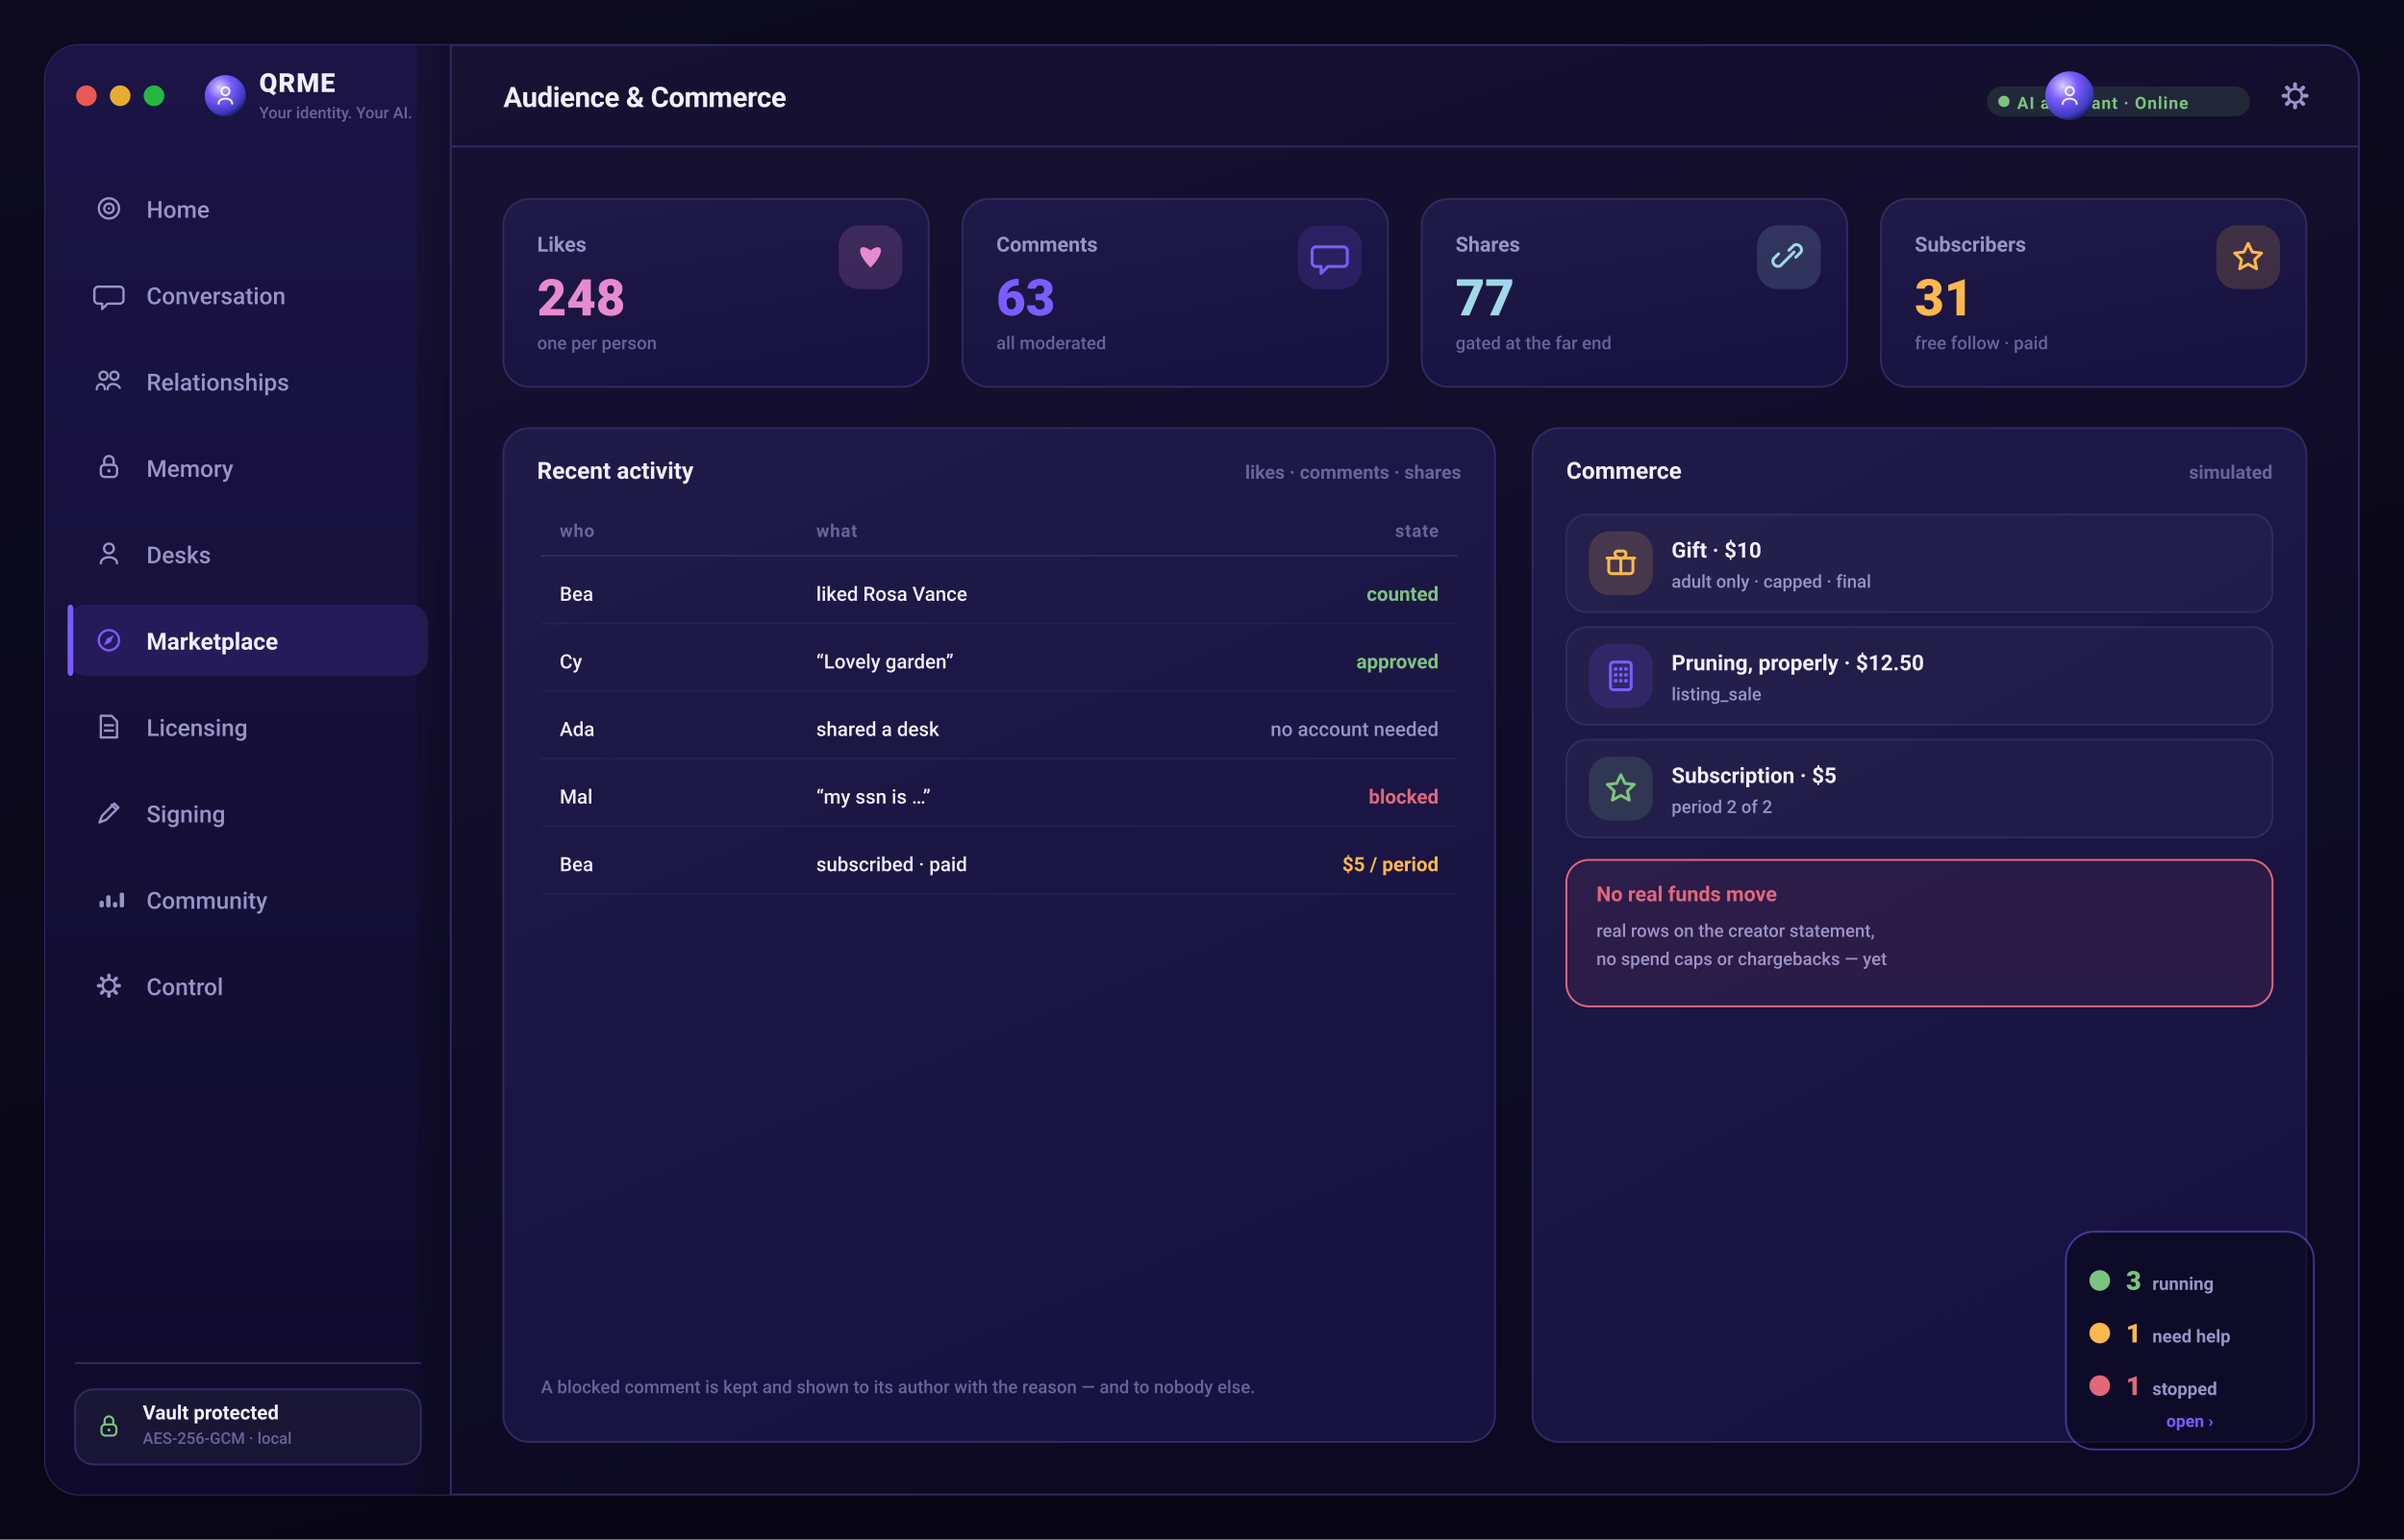
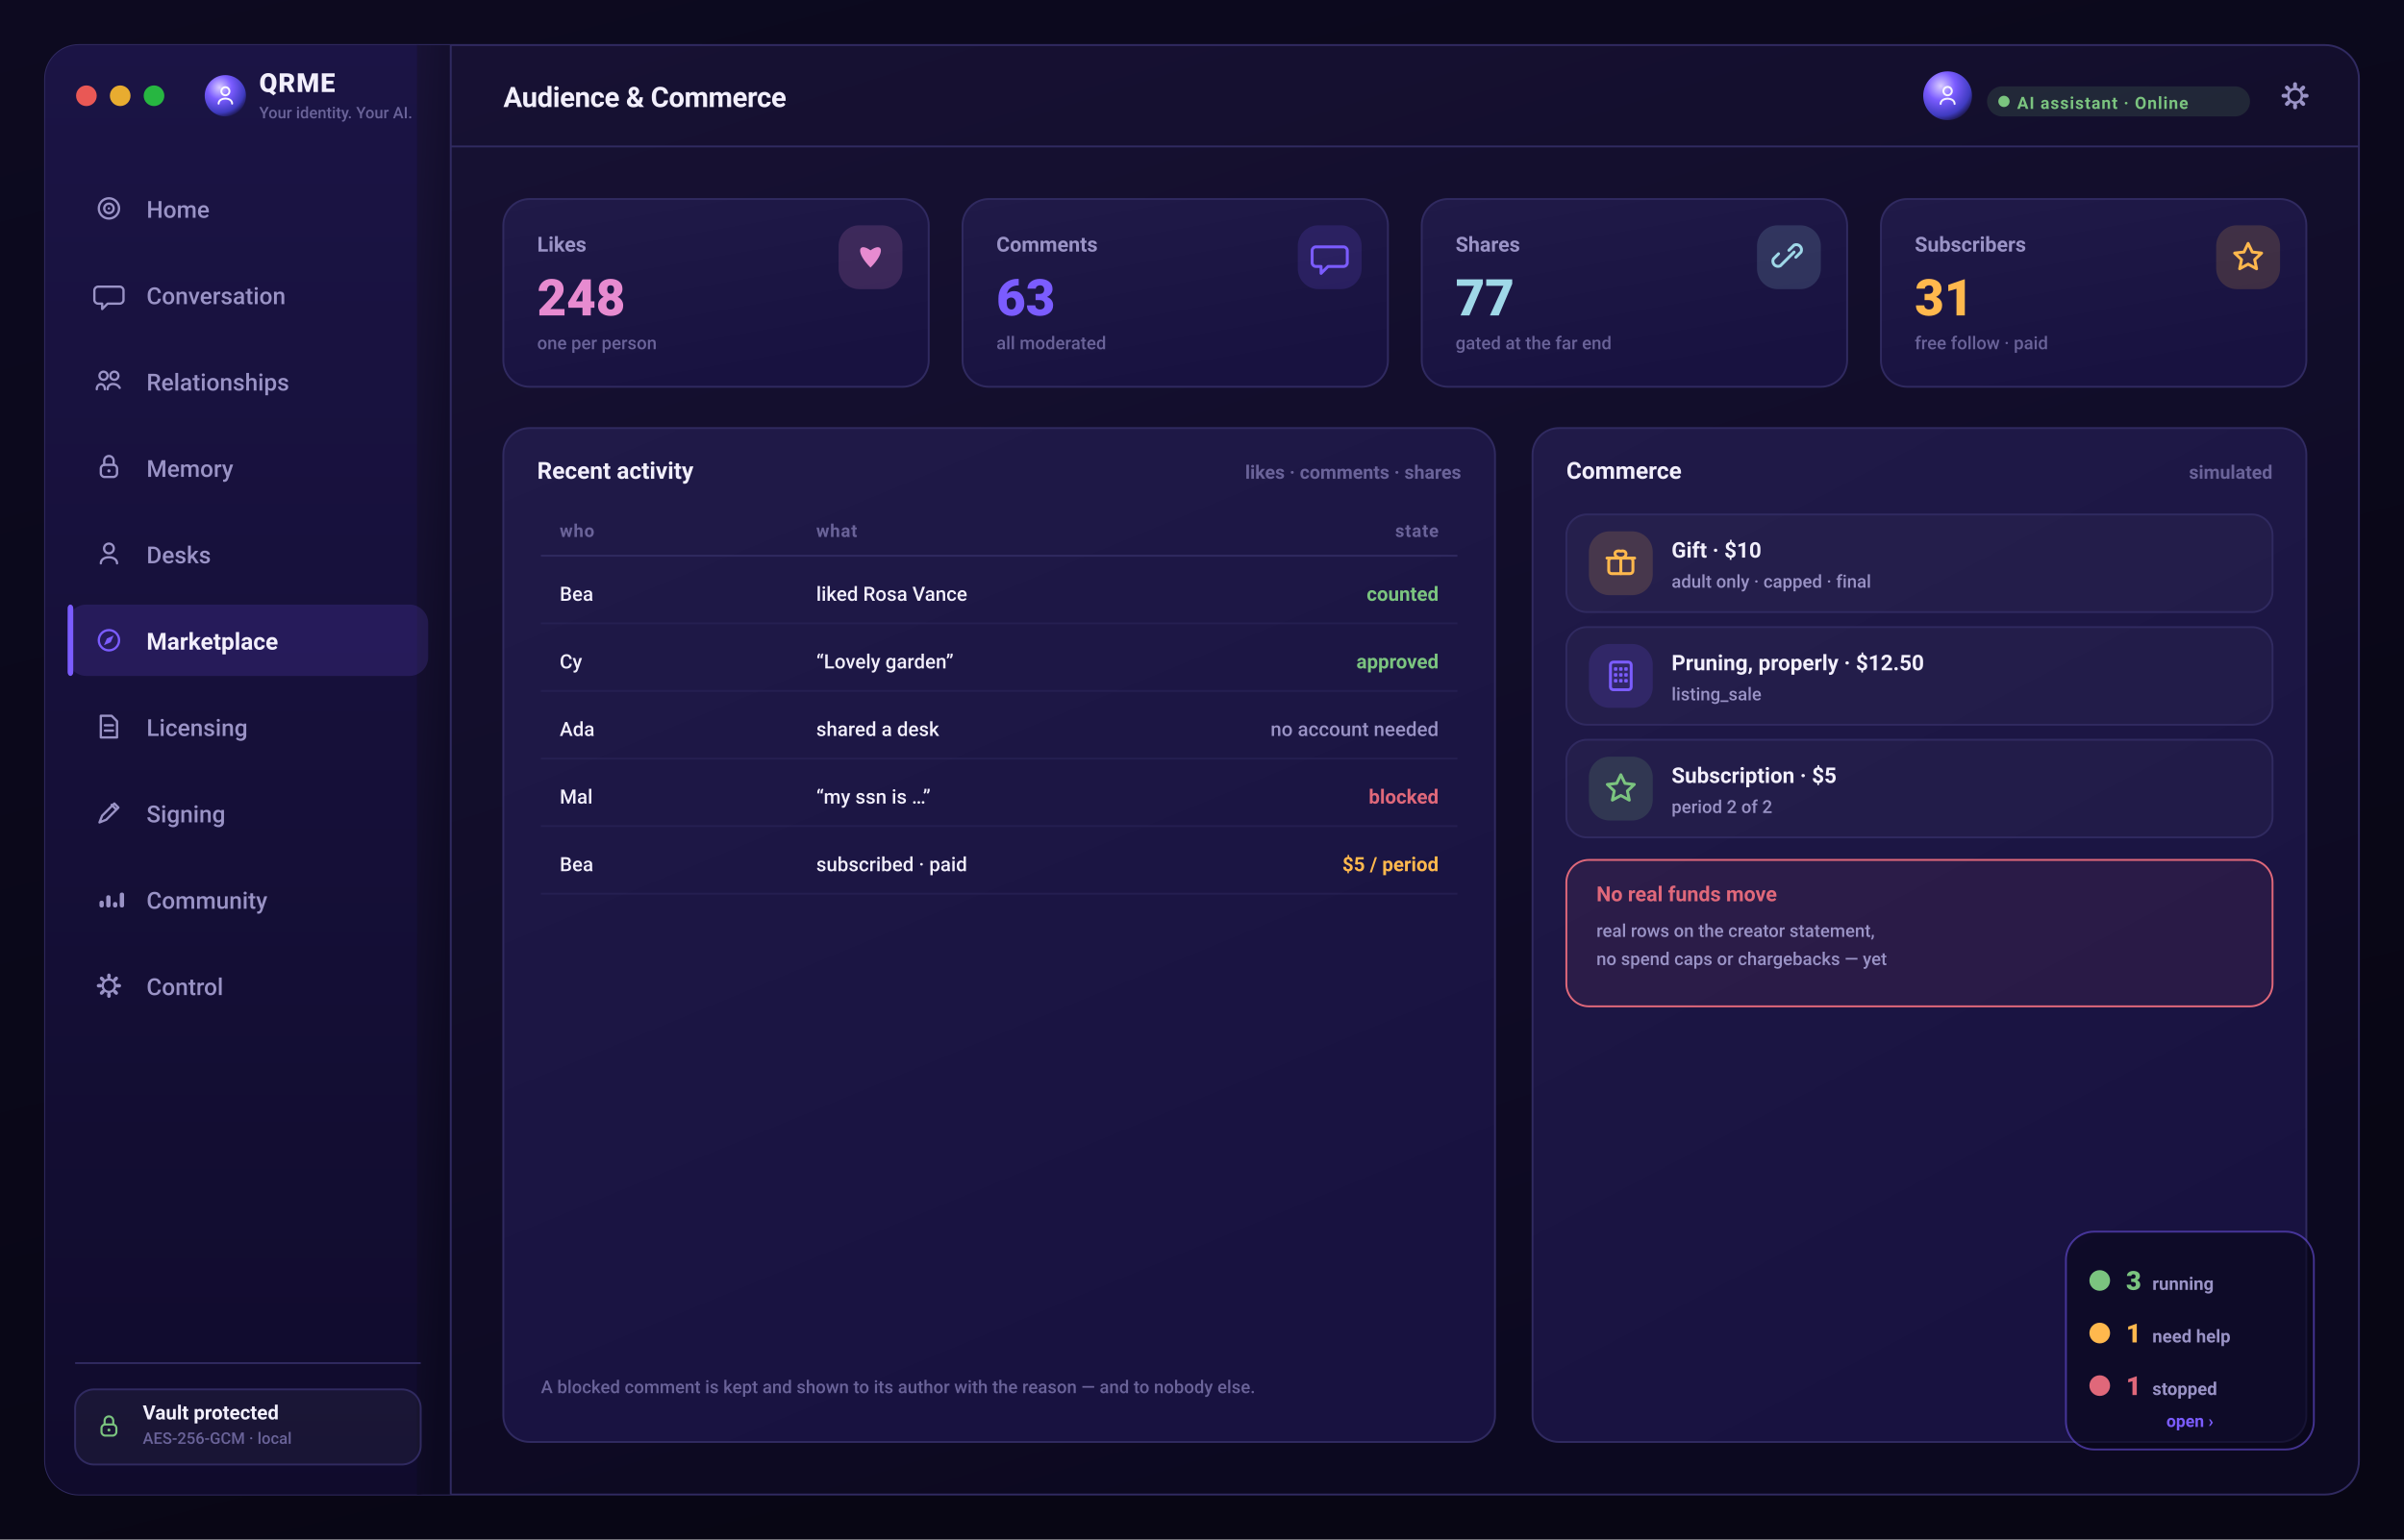
<svg xmlns="http://www.w3.org/2000/svg" width="1280" height="820" viewBox="0 0 1280 820" role="img" aria-label="QRME — Audience &amp; Commerce">
  <defs>
    <linearGradient id="gPage" x1="0" y1="0" x2="0.4" y2="1">
      <stop offset="0" stop-color="#0d0a20" />
      <stop offset="1" stop-color="#080614" />
    </linearGradient>
    <linearGradient id="gScr" x1="0" y1="0" x2="0.5" y2="1">
      <stop offset="0" stop-color="#181235" />
      <stop offset="1" stop-color="#0c0920" />
    </linearGradient>
    <linearGradient id="gSide" x1="0" y1="0" x2="0" y2="1">
      <stop offset="0" stop-color="#1b1445" />
      <stop offset="1" stop-color="#100b2c" />
    </linearGradient>
    <linearGradient id="gCard" x1="0" y1="0" x2="0.4" y2="1">
      <stop offset="0" stop-color="#201a48" />
      <stop offset="1" stop-color="#181240" />
    </linearGradient>
    <linearGradient id="gBrand" x1="0" y1="0" x2="1" y2="0">
      <stop offset="0" stop-color="#7b5cff" />
      <stop offset="1" stop-color="#9d7bff" />
    </linearGradient>
    <linearGradient id="gAmber" x1="0" y1="0" x2="1" y2="0">
      <stop offset="0" stop-color="#ffb84d" />
      <stop offset="1" stop-color="#ffd27a" />
    </linearGradient>
    <radialGradient id="orb" cx="36%" cy="30%" r="78%">
      <stop offset="0" stop-color="#d9ccff" />
      <stop offset="38%" stop-color="#7b5cff" />
      <stop offset="78%" stop-color="#3f3bc0" />
      <stop offset="100%" stop-color="#140f34" />
    </radialGradient>
  </defs>
  <rect x="0.0" y="0.0" width="1280.0" height="820.0" rx="0" fill="url(#gPage)" />
  <rect x="24" y="24" width="1232" height="772" rx="18" fill="url(#gScr)" stroke="#302a60" stroke-width="1" />
  <rect x="24.0" y="24.0" width="216.0" height="772.0" rx="18" fill="url(#gSide)" />
  <rect x="222.0" y="24.0" width="18.0" height="772.0" rx="0" fill="url(#gScr)" />
  <line x1="240" y1="24" x2="240" y2="796" stroke="#302a60" stroke-width="1" />
  <line x1="240" y1="78" x2="1256" y2="78" stroke="#302a60" stroke-width="1" />
  <circle cx="46" cy="51" r="5.5" fill="#ff5f57" opacity="0.9" />
  <circle cx="64" cy="51" r="5.5" fill="#febc2e" opacity="0.9" />
  <circle cx="82" cy="51" r="5.5" fill="#28c840" opacity="0.9" />
  <circle cx="120" cy="51" r="11" fill="url(#orb)" />
  <circle cx="120" cy="48.6" r="2.16" fill="none" stroke="rgba(255,255,255,0.95)" stroke-width="1.02" stroke-linecap="round" stroke-linejoin="round" />
  <path d="M116.4 55.2 c0 -3.6 7.2 -3.6 7.2 0" fill="none" stroke="rgba(255,255,255,0.95)" stroke-width="1.02" stroke-linecap="round" stroke-linejoin="round" />
  <text x="138.0" y="49.0" font-family="-apple-system,BlinkMacSystemFont,'SF Pro Display','SF Pro Text','Segoe UI',Roboto,system-ui,sans-serif" font-size="14" font-weight="800" fill="#f2effc" text-anchor="start" letter-spacing="0.5">QRME</text>
  <text x="138.0" y="63.0" font-family="-apple-system,BlinkMacSystemFont,'SF Pro Display','SF Pro Text','Segoe UI',Roboto,system-ui,sans-serif" font-size="8.5" font-weight="500" fill="#6a6399" text-anchor="start">Your identity. Your AI.</text>
  <text x="268.0" y="57.0" font-family="-apple-system,BlinkMacSystemFont,'SF Pro Display','SF Pro Text','Segoe UI',Roboto,system-ui,sans-serif" font-size="15" font-weight="700" fill="#f2effc" text-anchor="start" letter-spacing="-0.2">Audience &amp; Commerce</text>
  <rect x="1220.96" y="43.8" width="2.08" height="3.2" rx="1" transform="rotate(0 1222 51)" fill="#9a93c6" />
  <rect x="1220.96" y="43.8" width="2.08" height="3.2" rx="1" transform="rotate(45 1222 51)" fill="#9a93c6" />
  <rect x="1220.96" y="43.8" width="2.08" height="3.2" rx="1" transform="rotate(90 1222 51)" fill="#9a93c6" />
  <rect x="1220.96" y="43.8" width="2.08" height="3.2" rx="1" transform="rotate(135 1222 51)" fill="#9a93c6" />
  <rect x="1220.96" y="43.8" width="2.08" height="3.2" rx="1" transform="rotate(180 1222 51)" fill="#9a93c6" />
  <rect x="1220.96" y="43.8" width="2.08" height="3.2" rx="1" transform="rotate(225 1222 51)" fill="#9a93c6" />
  <rect x="1220.96" y="43.8" width="2.08" height="3.2" rx="1" transform="rotate(270 1222 51)" fill="#9a93c6" />
  <rect x="1220.96" y="43.8" width="2.08" height="3.2" rx="1" transform="rotate(315 1222 51)" fill="#9a93c6" />
  <circle cx="1222" cy="51" r="3.68" fill="none" stroke="#9a93c6" stroke-width="1.36" stroke-linecap="round" stroke-linejoin="round" />
  <rect x="1058.0" y="46.0" width="140.0" height="16.0" rx="8" fill="rgba(123,196,127,0.14)" />
  <circle cx="1067.0" cy="54" r="3" fill="#7bc47f" />
  <text x="1074.0" y="58.0" font-family="-apple-system,BlinkMacSystemFont,'SF Pro Display','SF Pro Text','Segoe UI',Roboto,system-ui,sans-serif" font-size="9" font-weight="700" fill="#7bc47f" text-anchor="start" letter-spacing="0.5">AI assistant · Online</text>
-   <circle cx="1102" cy="51" r="13" fill="url(#orb)" />
-   <circle cx="1102" cy="48.52" r="2.232" fill="none" stroke="rgba(255,255,255,0.9)" stroke-width="1.05" stroke-linecap="round" stroke-linejoin="round" />
-   <path d="M1098.28 55.34 c0 -3.72 7.44 -3.72 7.44 0" fill="none" stroke="rgba(255,255,255,0.9)" stroke-width="1.05" stroke-linecap="round" stroke-linejoin="round" />
+   <circle cx="1037.0" cy="51" r="13" fill="url(#orb)" />
+   <circle cx="1037.0" cy="48.52" r="2.232" fill="none" stroke="rgba(255,255,255,0.9)" stroke-width="1.05" stroke-linecap="round" stroke-linejoin="round" />
+   <path d="M1033.28 55.34 c0 -3.72 7.44 -3.72 7.44 0" fill="none" stroke="rgba(255,255,255,0.9)" stroke-width="1.05" stroke-linecap="round" stroke-linejoin="round" />
  <circle cx="58" cy="111" r="5.4" fill="none" stroke="#9a93c6" stroke-width="1.22" stroke-linecap="round" stroke-linejoin="round" />
  <circle cx="58" cy="111" r="2.52" fill="none" stroke="#9a93c6" stroke-width="1.22" stroke-linecap="round" stroke-linejoin="round" />
  <circle cx="58" cy="111" r="0.648" fill="#9a93c6" />
  <text x="78.0" y="116.0" font-family="-apple-system,BlinkMacSystemFont,'SF Pro Display','SF Pro Text','Segoe UI',Roboto,system-ui,sans-serif" font-size="12.5" font-weight="500" fill="#9a93c6" text-anchor="start">Home</text>
  <path d="M52.24 152.68 h11.52 a2 2 0 0 1 2 2 v5.04 a2 2 0 0 1 -2 2 h-6.48 l-2.88 2.88 v-2.88 h-2.16 a2 2 0 0 1 -2 -2 v-5.04 a2 2 0 0 1 2 -2 Z" fill="none" stroke="#9a93c6" stroke-width="1.22" stroke-linecap="round" stroke-linejoin="round" />
  <text x="78.0" y="162.0" font-family="-apple-system,BlinkMacSystemFont,'SF Pro Display','SF Pro Text','Segoe UI',Roboto,system-ui,sans-serif" font-size="12.5" font-weight="500" fill="#9a93c6" text-anchor="start">Conversation</text>
  <circle cx="55.12" cy="200.12" r="2.16" fill="none" stroke="#9a93c6" stroke-width="1.22" stroke-linecap="round" stroke-linejoin="round" />
  <circle cx="60.88" cy="200.12" r="2.16" fill="none" stroke="#9a93c6" stroke-width="1.22" stroke-linecap="round" stroke-linejoin="round" />
  <path d="M51.52 207.32 c0 -3.6 4.32 -3.6 4.32 0 M57.28 207.32 c0 -3.6 5.04 -3.6 6.48 -0.72" fill="none" stroke="#9a93c6" stroke-width="1.22" stroke-linecap="round" stroke-linejoin="round" />
  <text x="78.0" y="208.0" font-family="-apple-system,BlinkMacSystemFont,'SF Pro Display','SF Pro Text','Segoe UI',Roboto,system-ui,sans-serif" font-size="12.5" font-weight="500" fill="#9a93c6" text-anchor="start">Relationships</text>
  <rect x="53.68" y="247.56" width="8.64" height="6.48" rx="2" fill="none" stroke="#9a93c6" stroke-width="1.22" stroke-linecap="round" stroke-linejoin="round" />
  <path d="M55.48 247.56 v-2.16 a2.52 2.52 0 0 1 5.04 0 v2.16" fill="none" stroke="#9a93c6" stroke-width="1.22" stroke-linecap="round" stroke-linejoin="round" />
  <circle cx="58" cy="250.8" r="0.864" fill="#9a93c6" />
  <text x="78.0" y="254.0" font-family="-apple-system,BlinkMacSystemFont,'SF Pro Display','SF Pro Text','Segoe UI',Roboto,system-ui,sans-serif" font-size="12.5" font-weight="500" fill="#9a93c6" text-anchor="start">Memory</text>
  <circle cx="58" cy="292.12" r="2.592" fill="none" stroke="#9a93c6" stroke-width="1.22" stroke-linecap="round" stroke-linejoin="round" />
  <path d="M53.68 300.04 c0 -4.32 8.64 -4.32 8.64 0" fill="none" stroke="#9a93c6" stroke-width="1.22" stroke-linecap="round" stroke-linejoin="round" />
  <text x="78.0" y="300.0" font-family="-apple-system,BlinkMacSystemFont,'SF Pro Display','SF Pro Text','Segoe UI',Roboto,system-ui,sans-serif" font-size="12.5" font-weight="500" fill="#9a93c6" text-anchor="start">Desks</text>
  <rect x="36.0" y="322.0" width="192.0" height="38.0" rx="10" fill="rgba(123,92,255,0.16)" />
  <rect x="36.0" y="322.0" width="3.0" height="38.0" rx="2" fill="#7b5cff" />
  <circle cx="58" cy="341" r="5.4" fill="none" stroke="#7b5cff" stroke-width="1.22" stroke-linecap="round" stroke-linejoin="round" />
  <path d="M60.52 338.48 l-1.584 3.6 -3.6 1.584 1.584 -3.6 Z" fill="#7b5cff" />
  <text x="78.0" y="346.0" font-family="-apple-system,BlinkMacSystemFont,'SF Pro Display','SF Pro Text','Segoe UI',Roboto,system-ui,sans-serif" font-size="12.5" font-weight="650" fill="#f2effc" text-anchor="start">Marketplace</text>
  <path d="M53.68 381.24 h5.76 l2.88 2.88 v8.64 h-8.64 Z" fill="none" stroke="#9a93c6" stroke-width="1.22" stroke-linecap="round" stroke-linejoin="round" />
  <path d="M55.84 386.28 h4.32 M55.84 389.16 h4.32" fill="none" stroke="#9a93c6" stroke-width="1.22" stroke-linecap="round" stroke-linejoin="round" />
  <text x="78.0" y="392.0" font-family="-apple-system,BlinkMacSystemFont,'SF Pro Display','SF Pro Text','Segoe UI',Roboto,system-ui,sans-serif" font-size="12.5" font-weight="500" fill="#9a93c6" text-anchor="start">Licensing</text>
  <path d="M52.96 438.04 l1.44 -3.6 6.48 -6.48 2.16 2.16 -6.48 6.48 -3.6 1.44 Z" fill="none" stroke="#9a93c6" stroke-width="1.22" stroke-linecap="round" stroke-linejoin="round" />
  <path d="M59.44 428.68 l2.16 2.16" fill="none" stroke="#9a93c6" stroke-width="1.22" stroke-linecap="round" stroke-linejoin="round" />
  <text x="78.0" y="438.0" font-family="-apple-system,BlinkMacSystemFont,'SF Pro Display','SF Pro Text','Segoe UI',Roboto,system-ui,sans-serif" font-size="12.5" font-weight="500" fill="#9a93c6" text-anchor="start">Signing</text>
  <rect x="52.96" y="479.72" width="2.304" height="3.6" rx="1" fill="#9a93c6" />
  <rect x="56.56" y="476.84" width="2.304" height="6.48" rx="1" fill="#9a93c6" />
  <rect x="60.16" y="480.44" width="2.304" height="2.88" rx="1" fill="#9a93c6" />
  <rect x="63.76" y="475.4" width="2.304" height="7.92" rx="1" fill="#9a93c6" />
  <text x="78.0" y="484.0" font-family="-apple-system,BlinkMacSystemFont,'SF Pro Display','SF Pro Text','Segoe UI',Roboto,system-ui,sans-serif" font-size="12.5" font-weight="500" fill="#9a93c6" text-anchor="start">Community</text>
  <rect x="57.064" y="518.52" width="1.872" height="2.88" rx="1" transform="rotate(0 58 525)" fill="#9a93c6" />
  <rect x="57.064" y="518.52" width="1.872" height="2.88" rx="1" transform="rotate(45 58 525)" fill="#9a93c6" />
  <rect x="57.064" y="518.52" width="1.872" height="2.88" rx="1" transform="rotate(90 58 525)" fill="#9a93c6" />
  <rect x="57.064" y="518.52" width="1.872" height="2.88" rx="1" transform="rotate(135 58 525)" fill="#9a93c6" />
  <rect x="57.064" y="518.52" width="1.872" height="2.88" rx="1" transform="rotate(180 58 525)" fill="#9a93c6" />
  <rect x="57.064" y="518.52" width="1.872" height="2.88" rx="1" transform="rotate(225 58 525)" fill="#9a93c6" />
  <rect x="57.064" y="518.52" width="1.872" height="2.88" rx="1" transform="rotate(270 58 525)" fill="#9a93c6" />
  <rect x="57.064" y="518.52" width="1.872" height="2.88" rx="1" transform="rotate(315 58 525)" fill="#9a93c6" />
  <circle cx="58" cy="525" r="3.312" fill="none" stroke="#9a93c6" stroke-width="1.22" stroke-linecap="round" stroke-linejoin="round" />
  <text x="78.0" y="530.0" font-family="-apple-system,BlinkMacSystemFont,'SF Pro Display','SF Pro Text','Segoe UI',Roboto,system-ui,sans-serif" font-size="12.5" font-weight="500" fill="#9a93c6" text-anchor="start">Control</text>
  <line x1="40" y1="726" x2="224" y2="726" stroke="#302a60" stroke-width="1" />
  <rect x="40.0" y="740.0" width="184.0" height="40.0" rx="10" fill="rgba(255,255,255,0.04)" stroke="#302a60" stroke-width="1" />
  <rect x="54.04" y="758.68" width="7.92" height="5.94" rx="2" fill="none" stroke="#7bc47f" stroke-width="1.12" stroke-linecap="round" stroke-linejoin="round" />
  <path d="M55.69 758.68 v-1.98 a2.31 2.31 0 0 1 4.62 0 v1.98" fill="none" stroke="#7bc47f" stroke-width="1.12" stroke-linecap="round" stroke-linejoin="round" />
  <circle cx="58" cy="761.65" r="0.792" fill="#7bc47f" />
  <text x="76.0" y="756.0" font-family="-apple-system,BlinkMacSystemFont,'SF Pro Display','SF Pro Text','Segoe UI',Roboto,system-ui,sans-serif" font-size="10.5" font-weight="650" fill="#f2effc" text-anchor="start">Vault protected</text>
  <text x="76.0" y="769.0" font-family="-apple-system,BlinkMacSystemFont,'SF Pro Display','SF Pro Text','Segoe UI',Roboto,system-ui,sans-serif" font-size="8.5" font-weight="500" fill="#6a6399" text-anchor="start">AES-256-GCM · local</text>
  <rect x="268.0" y="106.0" width="226.5" height="100.0" rx="14" fill="url(#gCard)" stroke="#302a60" stroke-width="1" />
  <text x="286.0" y="134.0" font-family="-apple-system,BlinkMacSystemFont,'SF Pro Display','SF Pro Text','Segoe UI',Roboto,system-ui,sans-serif" font-size="11" font-weight="600" fill="#9a93c6" text-anchor="start">Likes</text>
  <text x="286.0" y="168.0" font-family="-apple-system,BlinkMacSystemFont,'SF Pro Display','SF Pro Text','Segoe UI',Roboto,system-ui,sans-serif" font-size="27" font-weight="800" fill="#e78bd0" text-anchor="start">248</text>
  <text x="286.0" y="186.0" font-family="-apple-system,BlinkMacSystemFont,'SF Pro Display','SF Pro Text','Segoe UI',Roboto,system-ui,sans-serif" font-size="9.5" font-weight="500" fill="#6a6399" text-anchor="start">one per person</text>
  <rect x="446.5" y="120.0" width="34.0" height="34.0" rx="11" fill="rgba(231,139,208,0.16)" />
  <path d="M463.5 142.52 C455.22 134.24,457.06 128.72,463.5 133.32 C469.94 128.72,471.78 134.24,463.5 142.52 Z" fill="#e78bd0" />
  <rect x="512.5" y="106.0" width="226.5" height="100.0" rx="14" fill="url(#gCard)" stroke="#302a60" stroke-width="1" />
  <text x="530.5" y="134.0" font-family="-apple-system,BlinkMacSystemFont,'SF Pro Display','SF Pro Text','Segoe UI',Roboto,system-ui,sans-serif" font-size="11" font-weight="600" fill="#9a93c6" text-anchor="start">Comments</text>
  <text x="530.5" y="168.0" font-family="-apple-system,BlinkMacSystemFont,'SF Pro Display','SF Pro Text','Segoe UI',Roboto,system-ui,sans-serif" font-size="27" font-weight="800" fill="#7b5cff" text-anchor="start">63</text>
  <text x="530.5" y="186.0" font-family="-apple-system,BlinkMacSystemFont,'SF Pro Display','SF Pro Text','Segoe UI',Roboto,system-ui,sans-serif" font-size="9.5" font-weight="500" fill="#6a6399" text-anchor="start">all moderated</text>
  <rect x="691.0" y="120.0" width="34.0" height="34.0" rx="11" fill="rgba(123,92,255,0.16)" />
  <path d="M700.64 131.48 h14.72 a2 2 0 0 1 2 2 v6.44 a2 2 0 0 1 -2 2 h-8.28 l-3.68 3.68 v-3.68 h-2.76 a2 2 0 0 1 -2 -2 v-6.44 a2 2 0 0 1 2 -2 Z" fill="none" stroke="#7b5cff" stroke-width="1.56" stroke-linecap="round" stroke-linejoin="round" />
  <rect x="757.0" y="106.0" width="226.5" height="100.0" rx="14" fill="url(#gCard)" stroke="#302a60" stroke-width="1" />
  <text x="775.0" y="134.0" font-family="-apple-system,BlinkMacSystemFont,'SF Pro Display','SF Pro Text','Segoe UI',Roboto,system-ui,sans-serif" font-size="11" font-weight="600" fill="#9a93c6" text-anchor="start">Shares</text>
  <text x="775.0" y="168.0" font-family="-apple-system,BlinkMacSystemFont,'SF Pro Display','SF Pro Text','Segoe UI',Roboto,system-ui,sans-serif" font-size="27" font-weight="800" fill="#9fd8e8" text-anchor="start">77</text>
  <text x="775.0" y="186.0" font-family="-apple-system,BlinkMacSystemFont,'SF Pro Display','SF Pro Text','Segoe UI',Roboto,system-ui,sans-serif" font-size="9.5" font-weight="500" fill="#6a6399" text-anchor="start">gated at the far end</text>
  <rect x="935.5" y="120.0" width="34.0" height="34.0" rx="11" fill="rgba(159,216,232,0.16)" />
  <path d="M950.66 138.84 l-2.76 2.76 a2.76 2.76 0 0 1 -3.68 -3.68 l2.76 -2.76 m5.52 -1.84 l2.76 -2.76 a2.76 2.76 0 0 1 3.68 3.68 l-2.76 2.76 M949.74 139.76 l5.52 -5.52" fill="none" stroke="#9fd8e8" stroke-width="1.56" stroke-linecap="round" stroke-linejoin="round" />
  <rect x="1001.5" y="106.0" width="226.5" height="100.0" rx="14" fill="url(#gCard)" stroke="#302a60" stroke-width="1" />
  <text x="1019.5" y="134.0" font-family="-apple-system,BlinkMacSystemFont,'SF Pro Display','SF Pro Text','Segoe UI',Roboto,system-ui,sans-serif" font-size="11" font-weight="600" fill="#9a93c6" text-anchor="start">Subscribers</text>
  <text x="1019.5" y="168.0" font-family="-apple-system,BlinkMacSystemFont,'SF Pro Display','SF Pro Text','Segoe UI',Roboto,system-ui,sans-serif" font-size="27" font-weight="800" fill="#ffb84d" text-anchor="start">31</text>
  <text x="1019.5" y="186.0" font-family="-apple-system,BlinkMacSystemFont,'SF Pro Display','SF Pro Text','Segoe UI',Roboto,system-ui,sans-serif" font-size="9.5" font-weight="500" fill="#6a6399" text-anchor="start">free follow · paid</text>
  <rect x="1180.0" y="120.0" width="34.0" height="34.0" rx="11" fill="rgba(255,184,77,0.16)" />
  <path d="M1197.0 129.64 l2.208 4.6 4.968 0.552 -3.68 3.496 1.012 4.876 -4.508 -2.484 -4.508 2.484 1.012 -4.876 -3.68 -3.496 4.968 -0.552 Z" fill="none" stroke="#ffb84d" stroke-width="1.56" stroke-linecap="round" stroke-linejoin="round" />
  <rect x="268.0" y="228.0" width="528.0" height="540.0" rx="14" fill="url(#gCard)" stroke="#302a60" stroke-width="1" />
  <text x="286.0" y="255.0" font-family="-apple-system,BlinkMacSystemFont,'SF Pro Display','SF Pro Text','Segoe UI',Roboto,system-ui,sans-serif" font-size="12.5" font-weight="700" fill="#f2effc" text-anchor="start">Recent activity</text>
  <text x="778.0" y="255.0" font-family="-apple-system,BlinkMacSystemFont,'SF Pro Display','SF Pro Text','Segoe UI',Roboto,system-ui,sans-serif" font-size="10" font-weight="600" fill="#6a6399" text-anchor="end">likes · comments · shares</text>
  <text x="298.0" y="286.0" font-family="-apple-system,BlinkMacSystemFont,'SF Pro Display','SF Pro Text','Segoe UI',Roboto,system-ui,sans-serif" font-size="9.5" font-weight="700" fill="#6a6399" text-anchor="start" letter-spacing="0.4">who</text>
  <text x="434.6" y="286.0" font-family="-apple-system,BlinkMacSystemFont,'SF Pro Display','SF Pro Text','Segoe UI',Roboto,system-ui,sans-serif" font-size="9.5" font-weight="700" fill="#6a6399" text-anchor="start" letter-spacing="0.4">what</text>
  <text x="766.0" y="286.0" font-family="-apple-system,BlinkMacSystemFont,'SF Pro Display','SF Pro Text','Segoe UI',Roboto,system-ui,sans-serif" font-size="9.5" font-weight="700" fill="#6a6399" text-anchor="end" letter-spacing="0.4">state</text>
  <line x1="288" y1="296" x2="776.0" y2="296" stroke="#302a60" stroke-width="1" />
  <text x="298.0" y="320.0" font-family="-apple-system,BlinkMacSystemFont,'SF Pro Display','SF Pro Text','Segoe UI',Roboto,system-ui,sans-serif" font-size="10.5" font-weight="500" fill="#f2effc" text-anchor="start">Bea</text>
  <text x="434.6" y="320.0" font-family="-apple-system,BlinkMacSystemFont,'SF Pro Display','SF Pro Text','Segoe UI',Roboto,system-ui,sans-serif" font-size="10.5" font-weight="500" fill="#f2effc" text-anchor="start">liked Rosa Vance</text>
  <text x="766.0" y="320.0" font-family="-apple-system,BlinkMacSystemFont,'SF Pro Display','SF Pro Text','Segoe UI',Roboto,system-ui,sans-serif" font-size="10.5" font-weight="600" fill="#7bc47f" text-anchor="end">counted</text>
  <line x1="288" y1="332" x2="776.0" y2="332" stroke="rgba(48,42,96,0.45)" stroke-width="1" />
  <text x="298.0" y="356.0" font-family="-apple-system,BlinkMacSystemFont,'SF Pro Display','SF Pro Text','Segoe UI',Roboto,system-ui,sans-serif" font-size="10.5" font-weight="500" fill="#f2effc" text-anchor="start">Cy</text>
  <text x="434.6" y="356.0" font-family="-apple-system,BlinkMacSystemFont,'SF Pro Display','SF Pro Text','Segoe UI',Roboto,system-ui,sans-serif" font-size="10.5" font-weight="500" fill="#f2effc" text-anchor="start">“Lovely garden”</text>
  <text x="766.0" y="356.0" font-family="-apple-system,BlinkMacSystemFont,'SF Pro Display','SF Pro Text','Segoe UI',Roboto,system-ui,sans-serif" font-size="10.5" font-weight="600" fill="#7bc47f" text-anchor="end">approved</text>
  <line x1="288" y1="368" x2="776.0" y2="368" stroke="rgba(48,42,96,0.45)" stroke-width="1" />
  <text x="298.0" y="392.0" font-family="-apple-system,BlinkMacSystemFont,'SF Pro Display','SF Pro Text','Segoe UI',Roboto,system-ui,sans-serif" font-size="10.5" font-weight="500" fill="#f2effc" text-anchor="start">Ada</text>
  <text x="434.6" y="392.0" font-family="-apple-system,BlinkMacSystemFont,'SF Pro Display','SF Pro Text','Segoe UI',Roboto,system-ui,sans-serif" font-size="10.5" font-weight="500" fill="#f2effc" text-anchor="start">shared a desk</text>
  <text x="766.0" y="392.0" font-family="-apple-system,BlinkMacSystemFont,'SF Pro Display','SF Pro Text','Segoe UI',Roboto,system-ui,sans-serif" font-size="10.5" font-weight="500" fill="#9a93c6" text-anchor="end">no account needed</text>
  <line x1="288" y1="404" x2="776.0" y2="404" stroke="rgba(48,42,96,0.45)" stroke-width="1" />
  <text x="298.0" y="428.0" font-family="-apple-system,BlinkMacSystemFont,'SF Pro Display','SF Pro Text','Segoe UI',Roboto,system-ui,sans-serif" font-size="10.5" font-weight="500" fill="#f2effc" text-anchor="start">Mal</text>
  <text x="434.6" y="428.0" font-family="-apple-system,BlinkMacSystemFont,'SF Pro Display','SF Pro Text','Segoe UI',Roboto,system-ui,sans-serif" font-size="10.5" font-weight="500" fill="#f2effc" text-anchor="start">“my ssn is …”</text>
  <text x="766.0" y="428.0" font-family="-apple-system,BlinkMacSystemFont,'SF Pro Display','SF Pro Text','Segoe UI',Roboto,system-ui,sans-serif" font-size="10.5" font-weight="700" fill="#e0687a" text-anchor="end">blocked</text>
  <line x1="288" y1="440" x2="776.0" y2="440" stroke="rgba(48,42,96,0.45)" stroke-width="1" />
  <text x="298.0" y="464.0" font-family="-apple-system,BlinkMacSystemFont,'SF Pro Display','SF Pro Text','Segoe UI',Roboto,system-ui,sans-serif" font-size="10.5" font-weight="500" fill="#f2effc" text-anchor="start">Bea</text>
  <text x="434.6" y="464.0" font-family="-apple-system,BlinkMacSystemFont,'SF Pro Display','SF Pro Text','Segoe UI',Roboto,system-ui,sans-serif" font-size="10.5" font-weight="500" fill="#f2effc" text-anchor="start">subscribed · paid</text>
  <text x="766.0" y="464.0" font-family="-apple-system,BlinkMacSystemFont,'SF Pro Display','SF Pro Text','Segoe UI',Roboto,system-ui,sans-serif" font-size="10.5" font-weight="700" fill="#ffb84d" text-anchor="end">$5 / period</text>
  <line x1="288" y1="476" x2="776.0" y2="476" stroke="rgba(48,42,96,0.45)" stroke-width="1" />
  <text x="288.0" y="742.0" font-family="-apple-system,BlinkMacSystemFont,'SF Pro Display','SF Pro Text','Segoe UI',Roboto,system-ui,sans-serif" font-size="9.5" font-weight="500" fill="#6a6399" text-anchor="start">A blocked comment is kept and shown to its author with the reason — and to nobody else.</text>
  <rect x="816.0" y="228.0" width="412.0" height="540.0" rx="14" fill="url(#gCard)" stroke="#302a60" stroke-width="1" />
  <text x="834.0" y="255.0" font-family="-apple-system,BlinkMacSystemFont,'SF Pro Display','SF Pro Text','Segoe UI',Roboto,system-ui,sans-serif" font-size="12.5" font-weight="700" fill="#f2effc" text-anchor="start">Commerce</text>
  <text x="1210.0" y="255.0" font-family="-apple-system,BlinkMacSystemFont,'SF Pro Display','SF Pro Text','Segoe UI',Roboto,system-ui,sans-serif" font-size="10" font-weight="600" fill="#6a6399" text-anchor="end">simulated</text>
  <rect x="834.0" y="274.0" width="376.0" height="52.0" rx="11" fill="rgba(255,255,255,0.03)" stroke="#302a60" stroke-width="1" />
  <rect x="846.0" y="283.0" width="34.0" height="34.0" rx="11" fill="rgba(255,184,77,0.16)" />
  <rect x="856.56" y="297.24" width="12.88" height="8.28" rx="1.5" fill="none" stroke="#ffb84d" stroke-width="1.56" stroke-linecap="round" stroke-linejoin="round" />
  <path d="M855.64 297.24 h14.72 M863.0 297.24 v8.28 M863.0 297.24 c-3.68 0 -4.6 -4.6 0 -3.68 c3.68 -0.92 3.68 3.68 0 3.68" fill="none" stroke="#ffb84d" stroke-width="1.56" stroke-linecap="round" stroke-linejoin="round" />
  <text x="890.0" y="297.0" font-family="-apple-system,BlinkMacSystemFont,'SF Pro Display','SF Pro Text','Segoe UI',Roboto,system-ui,sans-serif" font-size="11.5" font-weight="650" fill="#f2effc" text-anchor="start">Gift · $10</text>
  <text x="890.0" y="313.0" font-family="-apple-system,BlinkMacSystemFont,'SF Pro Display','SF Pro Text','Segoe UI',Roboto,system-ui,sans-serif" font-size="9.5" font-weight="500" fill="#9a93c6" text-anchor="start">adult only · capped · final</text>
  <rect x="834.0" y="334.0" width="376.0" height="52.0" rx="11" fill="rgba(255,255,255,0.03)" stroke="#302a60" stroke-width="1" />
  <rect x="846.0" y="343.0" width="34.0" height="34.0" rx="11" fill="rgba(123,92,255,0.16)" />
  <rect x="857.48" y="352.64" width="11.04" height="14.72" rx="1.5" fill="none" stroke="#7b5cff" stroke-width="1.56" stroke-linecap="round" stroke-linejoin="round" />
  <rect x="859.32" y="355.4" width="1.84" height="1.84" rx="0.4" fill="#7b5cff" />
  <rect x="862.08" y="355.4" width="1.84" height="1.84" rx="0.4" fill="#7b5cff" />
  <rect x="864.84" y="355.4" width="1.84" height="1.84" rx="0.4" fill="#7b5cff" />
  <rect x="859.32" y="358.528" width="1.84" height="1.84" rx="0.4" fill="#7b5cff" />
  <rect x="862.08" y="358.528" width="1.84" height="1.84" rx="0.4" fill="#7b5cff" />
  <rect x="864.84" y="358.528" width="1.84" height="1.84" rx="0.4" fill="#7b5cff" />
  <rect x="859.32" y="361.656" width="1.84" height="1.84" rx="0.4" fill="#7b5cff" />
  <rect x="862.08" y="361.656" width="1.84" height="1.84" rx="0.4" fill="#7b5cff" />
  <rect x="864.84" y="361.656" width="1.84" height="1.84" rx="0.4" fill="#7b5cff" />
  <text x="890.0" y="357.0" font-family="-apple-system,BlinkMacSystemFont,'SF Pro Display','SF Pro Text','Segoe UI',Roboto,system-ui,sans-serif" font-size="11.5" font-weight="650" fill="#f2effc" text-anchor="start">Pruning, properly · $12.50</text>
  <text x="890.0" y="373.0" font-family="-apple-system,BlinkMacSystemFont,'SF Pro Display','SF Pro Text','Segoe UI',Roboto,system-ui,sans-serif" font-size="9.5" font-weight="500" fill="#9a93c6" text-anchor="start">listing_sale</text>
  <rect x="834.0" y="394.0" width="376.0" height="52.0" rx="11" fill="rgba(255,255,255,0.03)" stroke="#302a60" stroke-width="1" />
  <rect x="846.0" y="403.0" width="34.0" height="34.0" rx="11" fill="rgba(123,196,127,0.16)" />
  <path d="M863.0 412.64 l2.208 4.6 4.968 0.552 -3.68 3.496 1.012 4.876 -4.508 -2.484 -4.508 2.484 1.012 -4.876 -3.68 -3.496 4.968 -0.552 Z" fill="none" stroke="#7bc47f" stroke-width="1.56" stroke-linecap="round" stroke-linejoin="round" />
  <text x="890.0" y="417.0" font-family="-apple-system,BlinkMacSystemFont,'SF Pro Display','SF Pro Text','Segoe UI',Roboto,system-ui,sans-serif" font-size="11.5" font-weight="650" fill="#f2effc" text-anchor="start">Subscription · $5</text>
  <text x="890.0" y="433.0" font-family="-apple-system,BlinkMacSystemFont,'SF Pro Display','SF Pro Text','Segoe UI',Roboto,system-ui,sans-serif" font-size="9.5" font-weight="500" fill="#9a93c6" text-anchor="start">period 2 of 2</text>
  <rect x="834.0" y="458.0" width="376.0" height="78.0" rx="12" fill="rgba(224,104,122,0.08)" stroke="#e0687a" stroke-width="1" />
  <text x="850.0" y="480.0" font-family="-apple-system,BlinkMacSystemFont,'SF Pro Display','SF Pro Text','Segoe UI',Roboto,system-ui,sans-serif" font-size="11" font-weight="700" fill="#e0687a" text-anchor="start">No real funds move</text>
  <text x="850.0" y="499.0" font-family="-apple-system,BlinkMacSystemFont,'SF Pro Display','SF Pro Text','Segoe UI',Roboto,system-ui,sans-serif" font-size="9.5" font-weight="500" fill="#9a93c6" text-anchor="start">real rows on the creator statement,</text>
  <text x="850.0" y="514.0" font-family="-apple-system,BlinkMacSystemFont,'SF Pro Display','SF Pro Text','Segoe UI',Roboto,system-ui,sans-serif" font-size="9.5" font-weight="500" fill="#9a93c6" text-anchor="start">no spend caps or chargebacks — yet</text>
  <rect x="1100.0" y="656.0" width="132.0" height="116.0" rx="15" fill="rgba(9,7,26,0.62)" stroke="rgba(123,92,255,0.5)" stroke-width="1" />
  <circle cx="1118" cy="682" r="5.5" fill="#7bc47f" />
  <text x="1132.0" y="687.0" font-family="-apple-system,BlinkMacSystemFont,'SF Pro Display','SF Pro Text','Segoe UI',Roboto,system-ui,sans-serif" font-size="14" font-weight="800" fill="#7bc47f" text-anchor="start">3</text>
  <text x="1146.0" y="687.0" font-family="-apple-system,BlinkMacSystemFont,'SF Pro Display','SF Pro Text','Segoe UI',Roboto,system-ui,sans-serif" font-size="9.5" font-weight="600" fill="#9a93c6" text-anchor="start">running</text>
  <circle cx="1118" cy="710" r="5.5" fill="#ffb84d" />
  <text x="1132.0" y="715.0" font-family="-apple-system,BlinkMacSystemFont,'SF Pro Display','SF Pro Text','Segoe UI',Roboto,system-ui,sans-serif" font-size="14" font-weight="800" fill="#ffb84d" text-anchor="start">1</text>
  <text x="1146.0" y="715.0" font-family="-apple-system,BlinkMacSystemFont,'SF Pro Display','SF Pro Text','Segoe UI',Roboto,system-ui,sans-serif" font-size="9.5" font-weight="600" fill="#9a93c6" text-anchor="start">need help</text>
  <circle cx="1118" cy="738" r="5.5" fill="#e0687a" />
  <text x="1132.0" y="743.0" font-family="-apple-system,BlinkMacSystemFont,'SF Pro Display','SF Pro Text','Segoe UI',Roboto,system-ui,sans-serif" font-size="14" font-weight="800" fill="#e0687a" text-anchor="start">1</text>
  <text x="1146.0" y="743.0" font-family="-apple-system,BlinkMacSystemFont,'SF Pro Display','SF Pro Text','Segoe UI',Roboto,system-ui,sans-serif" font-size="9.5" font-weight="600" fill="#9a93c6" text-anchor="start">stopped</text>
  <text x="1166.0" y="760.0" font-family="-apple-system,BlinkMacSystemFont,'SF Pro Display','SF Pro Text','Segoe UI',Roboto,system-ui,sans-serif" font-size="9" font-weight="700" fill="#7b5cff" text-anchor="middle">open ›</text>
</svg>
